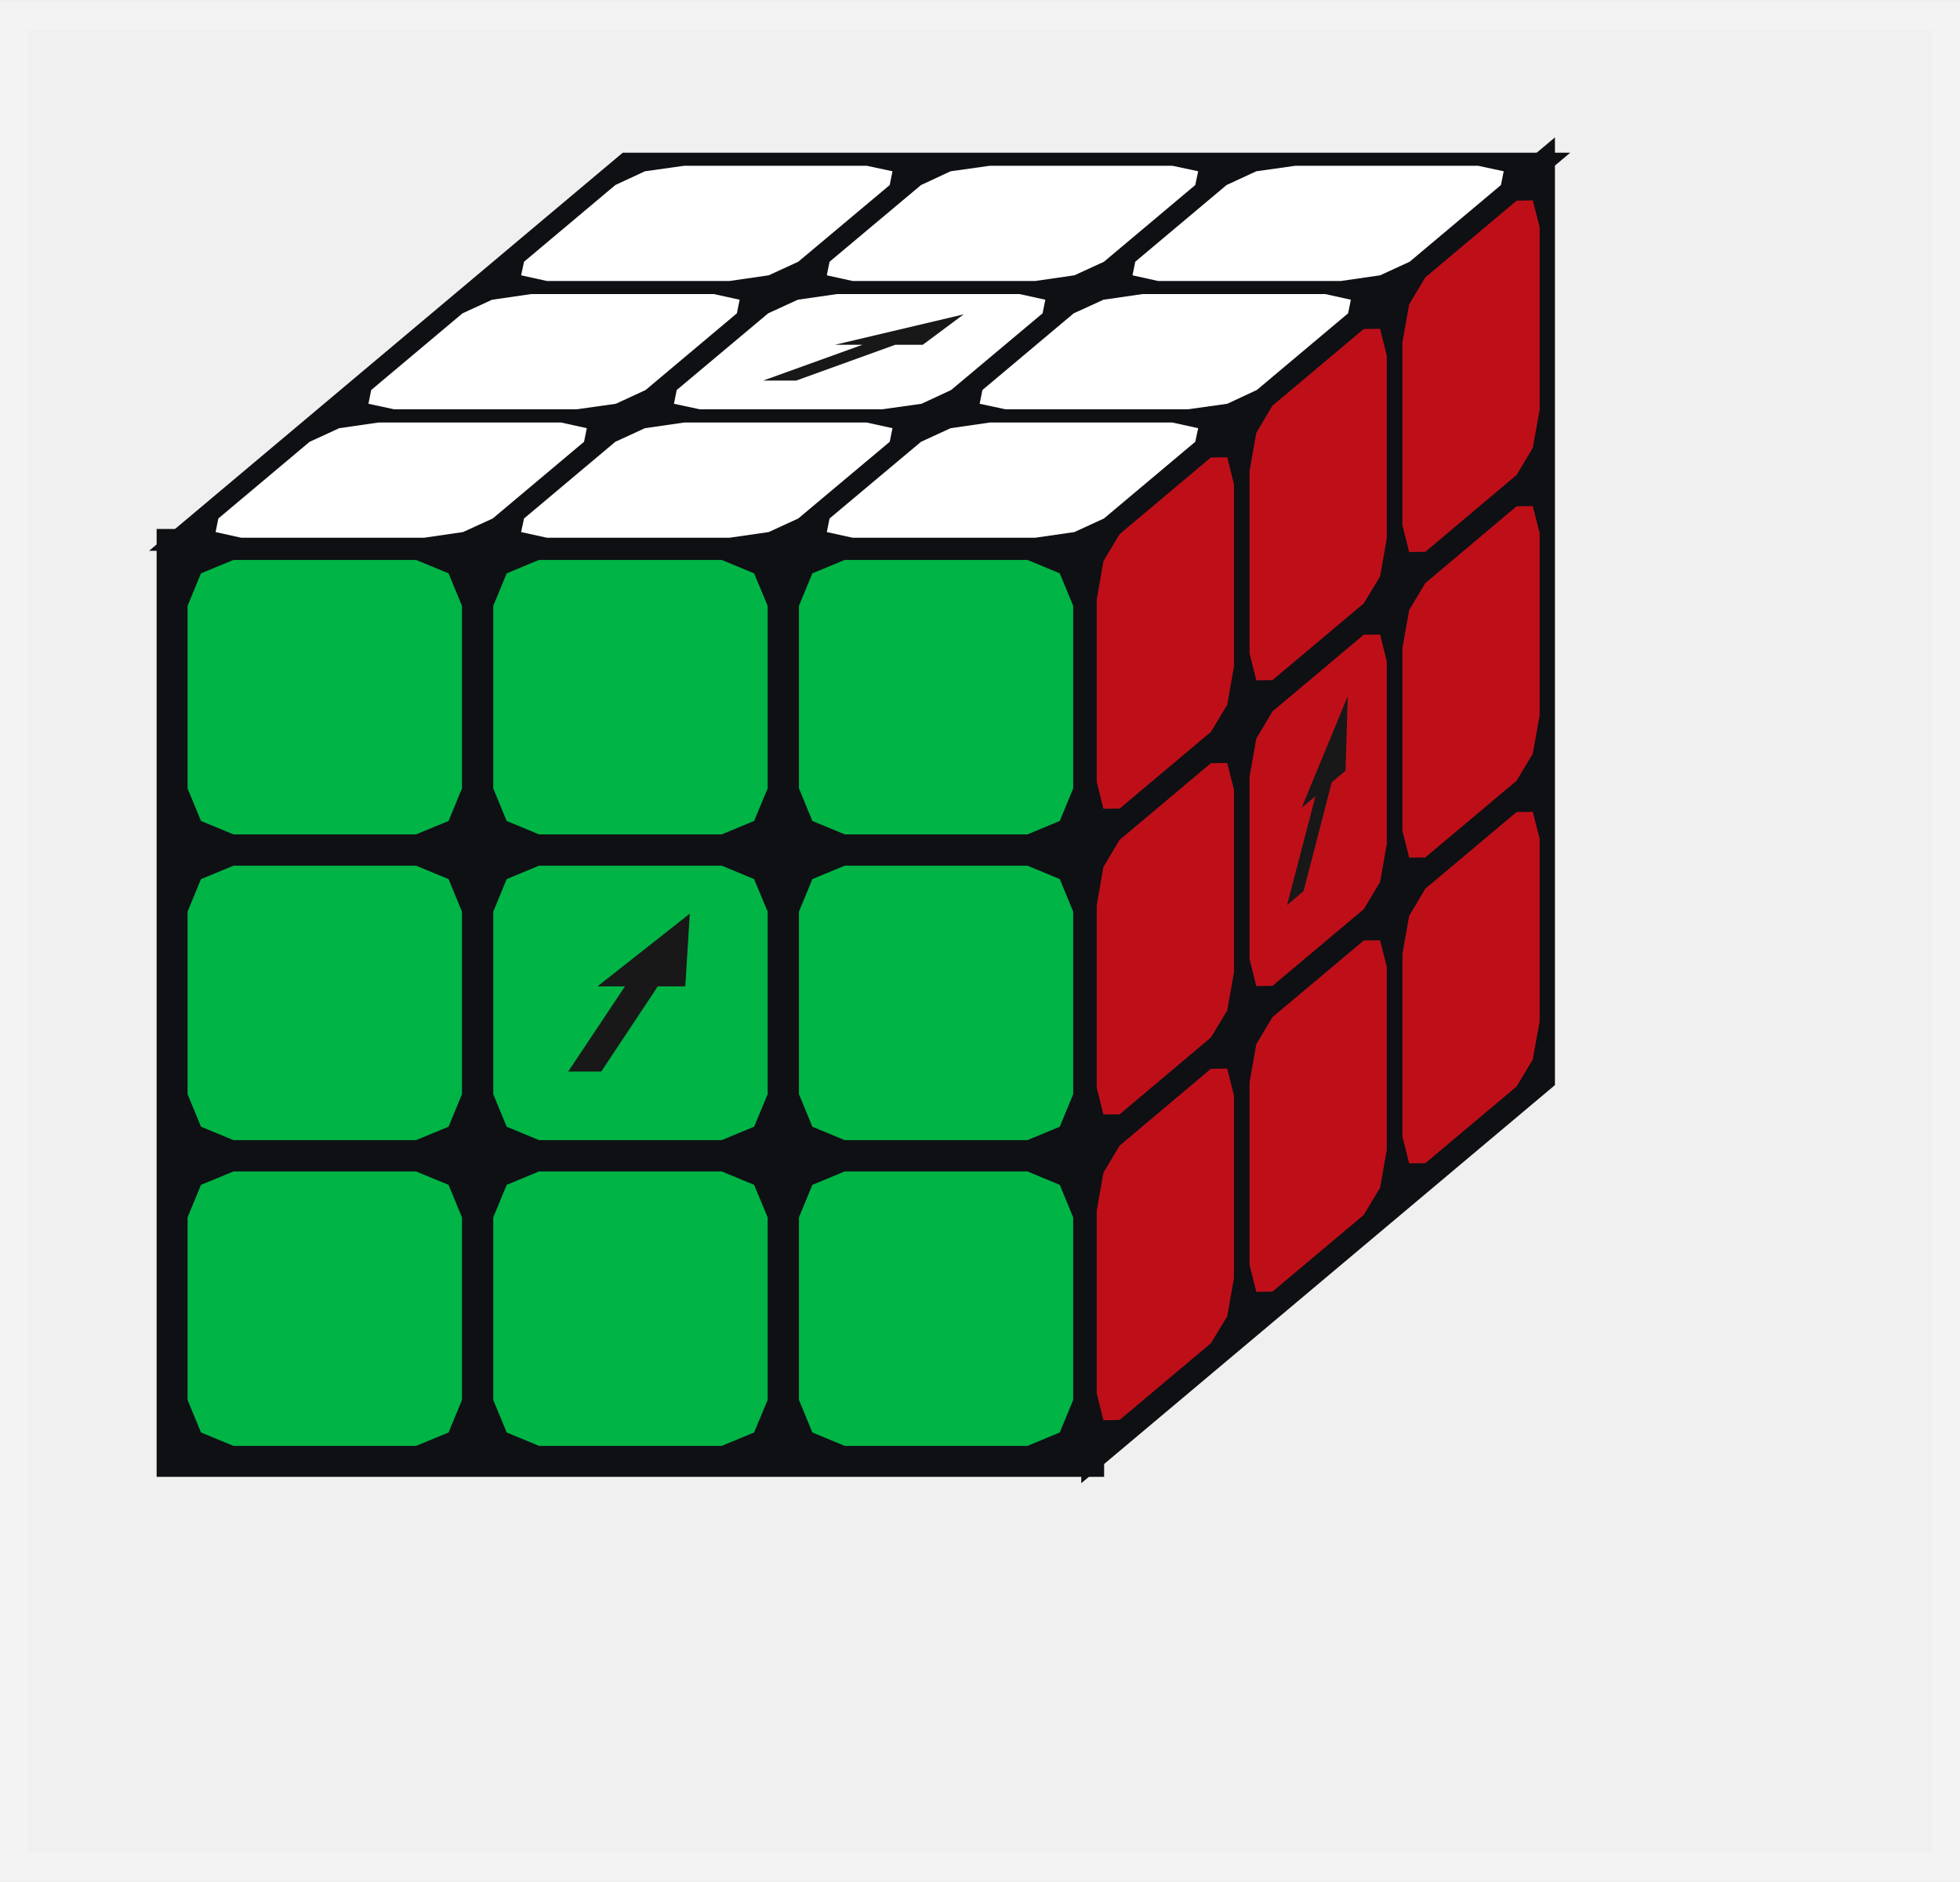
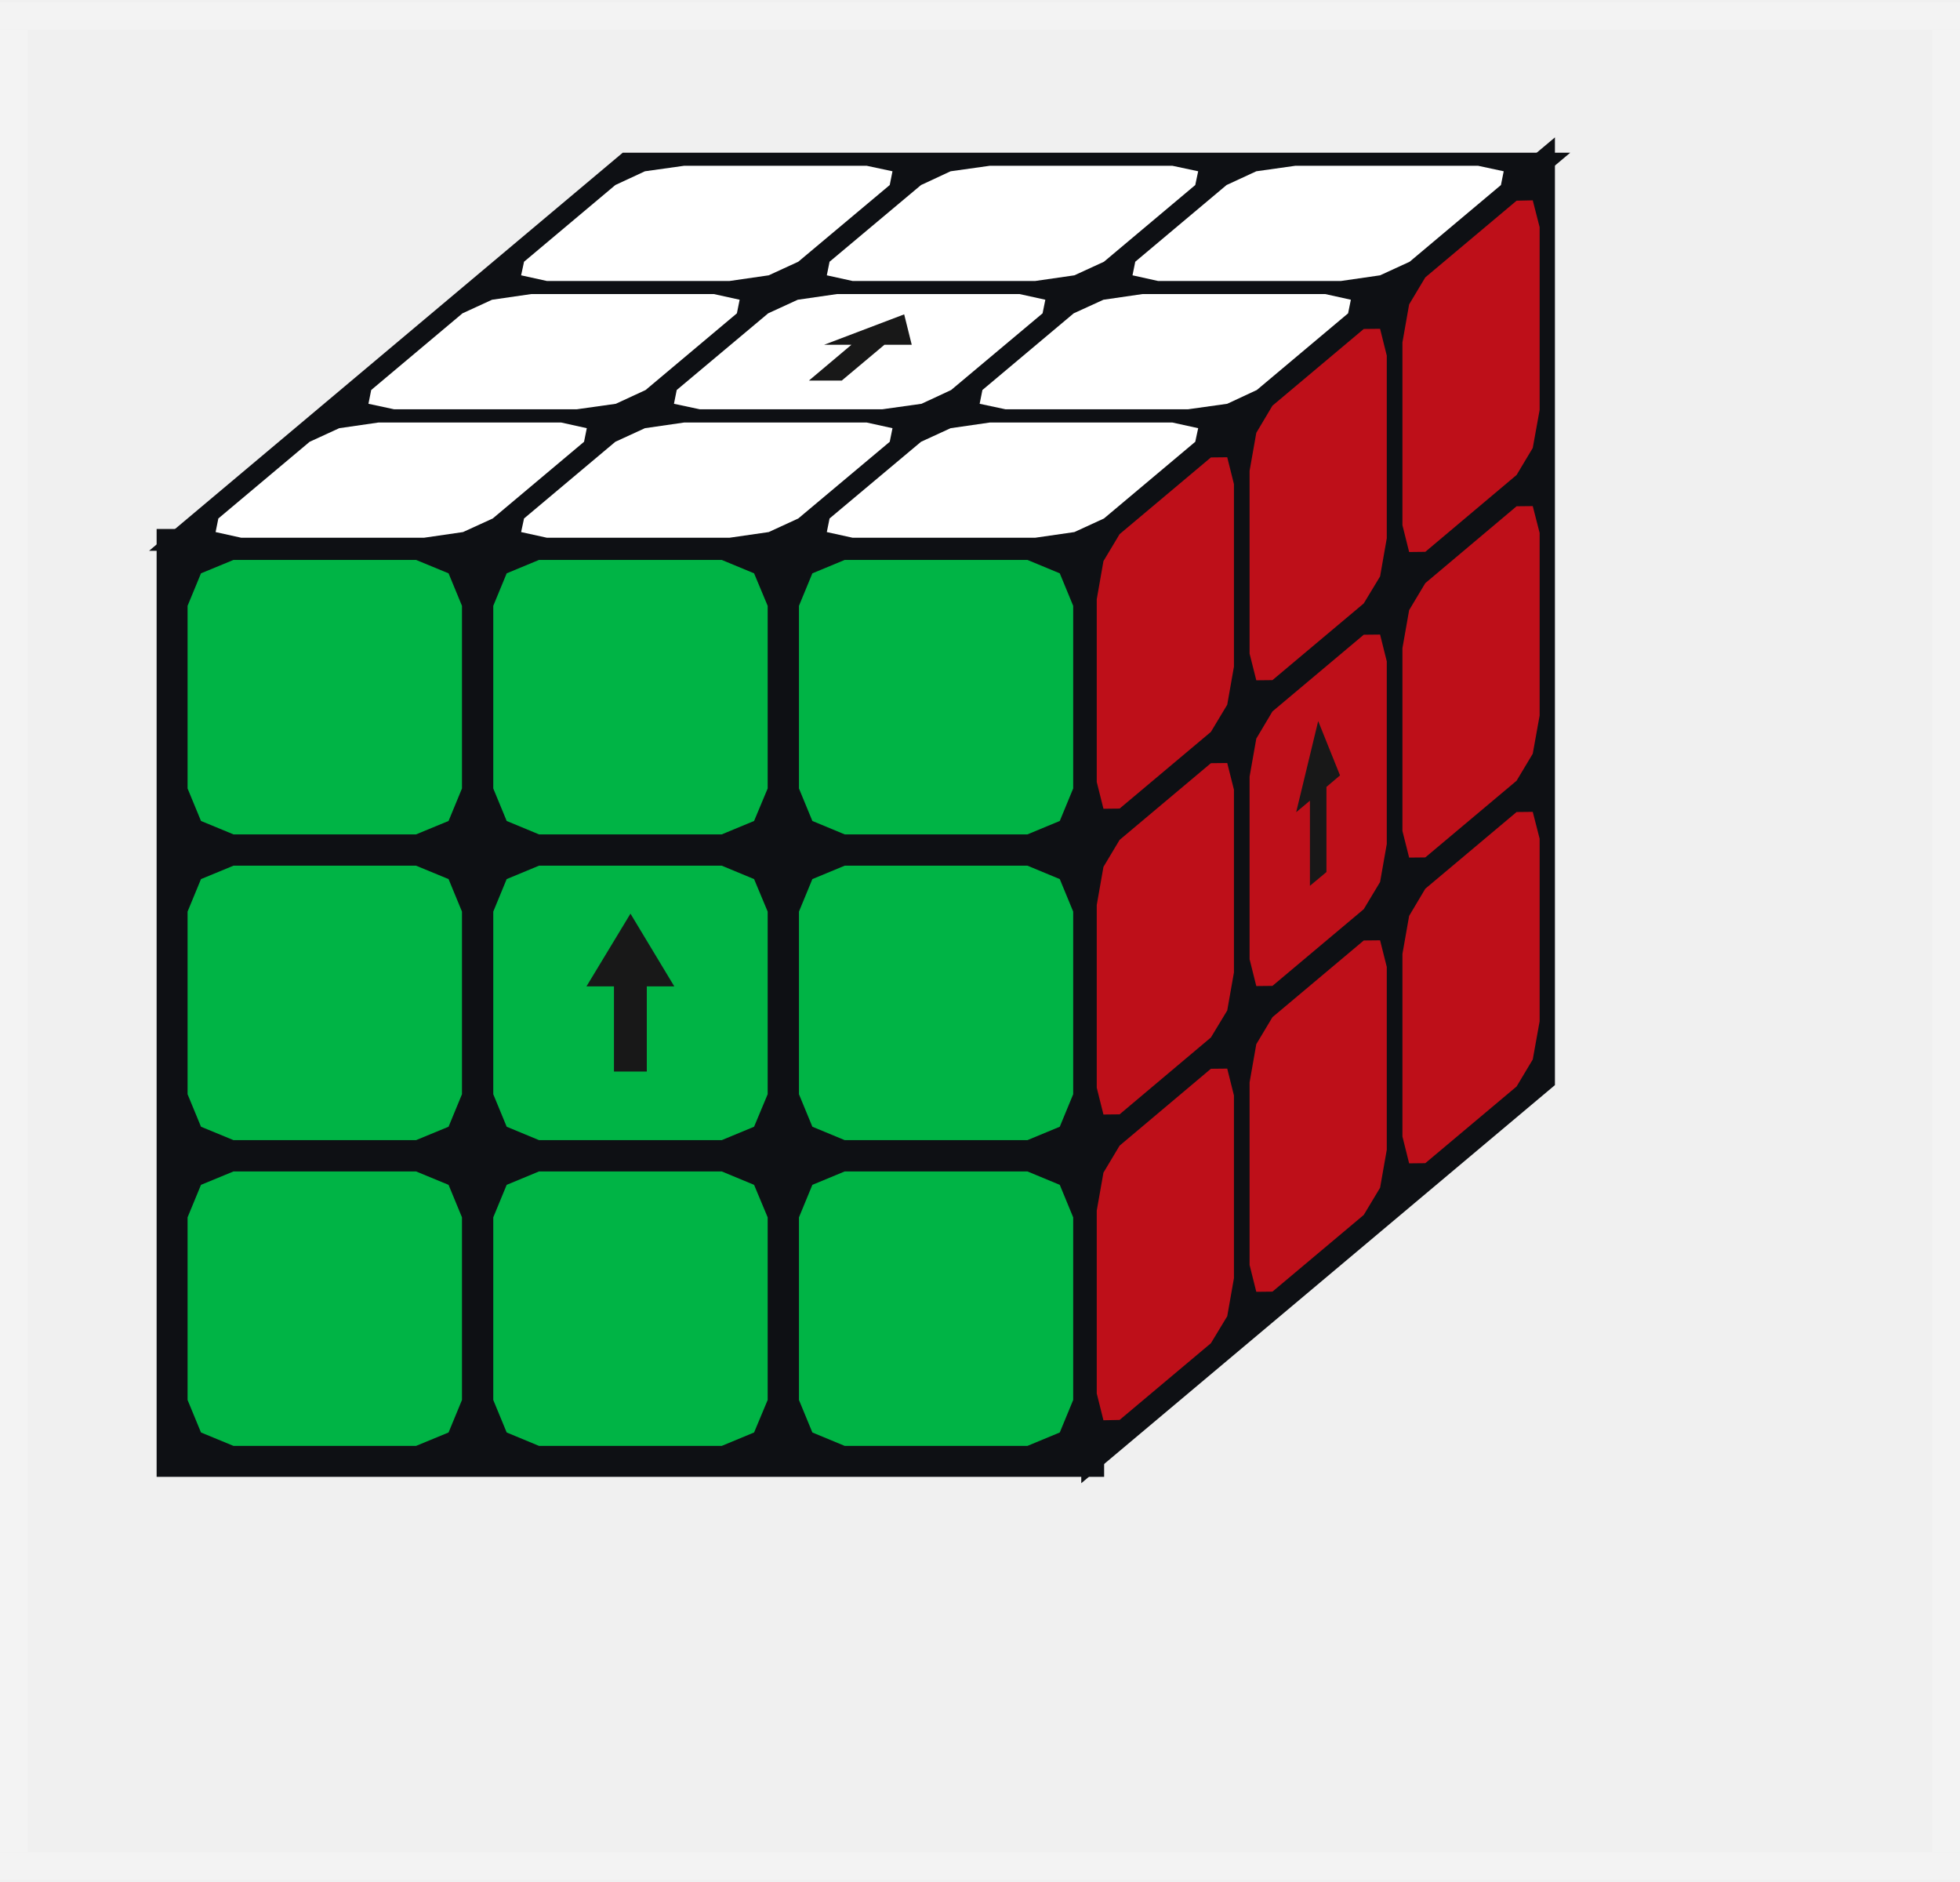
<svg xmlns="http://www.w3.org/2000/svg" viewBox="0 0 114.00 109.20" width="100" height="96">
  <polygon points="9.11,85.76 64.22,85.76 64.22,30.64 9.11,30.64" fill="#0e1014" />
  <polygon points="8.67,31.91 63.78,31.91 91.33,8.76 36.22,8.76" fill="#0e1014" />
  <polygon points="62.89,86.13 90.44,62.98 90.44,7.87 62.89,31.02" fill="#0e1014" />
  <polygon points="51.75,10.64 51.91,9.84 50.41,9.52 39.79,9.52 37.51,9.84 35.79,10.64 30.48,15.10 30.31,15.89 31.81,16.22 42.43,16.22 44.71,15.89 46.43,15.10" fill="#ffffff" />
  <polygon points="69.52,10.64 69.69,9.84 68.19,9.52 57.57,9.52 55.29,9.84 53.57,10.64 48.25,15.10 48.09,15.89 49.59,16.22 60.21,16.22 62.49,15.89 64.21,15.10" fill="#ffffff" />
  <polygon points="87.30,10.64 87.46,9.84 85.97,9.52 75.34,9.52 73.07,9.84 71.34,10.64 66.03,15.10 65.87,15.89 67.36,16.22 77.99,16.22 80.27,15.89 81.99,15.10" fill="#ffffff" />
  <polygon points="42.86,18.10 43.02,17.31 41.52,16.98 30.90,16.98 28.62,17.31 26.90,18.10 21.59,22.56 21.43,23.36 22.92,23.68 33.55,23.68 35.82,23.36 37.55,22.56" fill="#ffffff" />
  <polygon points="60.64,18.10 60.80,17.31 59.30,16.98 48.68,16.98 46.40,17.31 44.68,18.10 39.36,22.56 39.20,23.36 40.70,23.68 51.32,23.68 53.60,23.36 55.32,22.56" fill="#ffffff" />
  <polygon points="78.41,18.10 78.57,17.31 77.08,16.98 66.45,16.98 64.18,17.31 62.45,18.10 57.14,22.56 56.98,23.36 58.48,23.68 69.10,23.68 71.38,23.36 73.10,22.56" fill="#ffffff" />
  <polygon points="33.97,25.57 34.13,24.78 32.64,24.45 22.01,24.45 19.73,24.78 18.01,25.57 12.70,30.03 12.54,30.82 14.03,31.15 24.66,31.15 26.93,30.82 28.66,30.03" fill="#ffffff" />
  <polygon points="51.75,25.57 51.91,24.78 50.41,24.45 39.79,24.45 37.51,24.78 35.79,25.57 30.48,30.03 30.31,30.82 31.81,31.15 42.43,31.15 44.71,30.82 46.43,30.03" fill="#ffffff" />
  <polygon points="69.52,25.57 69.69,24.78 68.19,24.45 57.57,24.45 55.29,24.78 53.57,25.57 48.25,30.03 48.09,30.82 49.59,31.15 60.21,31.15 62.49,30.82 64.21,30.03" fill="#ffffff" />
  <polygon points="71.77,28.03 71.38,26.47 70.43,26.48 65.12,30.94 64.18,32.51 63.79,34.73 63.79,45.35 64.18,46.91 65.12,46.90 70.43,42.44 71.38,40.86 71.77,38.65" fill="#be0f19" />
  <polygon points="80.66,20.56 80.27,19.00 79.32,19.01 74.01,23.47 73.07,25.05 72.68,27.26 72.68,37.89 73.07,39.44 74.01,39.43 79.32,34.97 80.27,33.40 80.66,31.18" fill="#be0f19" />
  <polygon points="89.55,13.09 89.15,11.53 88.21,11.55 82.90,16.01 81.96,17.58 81.57,19.79 81.57,30.42 81.96,31.98 82.90,31.97 88.21,27.50 89.15,25.93 89.55,23.72" fill="#be0f19" />
  <polygon points="71.77,45.80 71.38,44.25 70.43,44.26 65.12,48.72 64.18,50.29 63.79,52.51 63.79,63.13 64.18,64.69 65.12,64.68 70.43,60.21 71.38,58.64 71.77,56.43" fill="#be0f19" />
  <polygon points="80.66,38.34 80.27,36.78 79.32,36.79 74.01,41.25 73.07,42.83 72.68,45.04 72.68,55.66 73.07,57.22 74.01,57.21 79.32,52.75 80.27,51.17 80.66,48.96" fill="#be0f19" />
  <polygon points="89.55,30.87 89.15,29.31 88.21,29.32 82.90,33.79 81.96,35.36 81.57,37.57 81.57,48.20 81.96,49.75 82.90,49.74 88.21,45.28 89.15,43.71 89.55,41.49" fill="#be0f19" />
  <polygon points="71.77,63.58 71.38,62.02 70.43,62.03 65.12,66.50 64.18,68.07 63.79,70.28 63.79,80.91 64.18,82.47 65.12,82.45 70.43,77.99 71.38,76.42 71.77,74.21" fill="#be0f19" />
  <polygon points="80.66,56.11 80.27,54.56 79.32,54.57 74.01,59.03 73.07,60.60 72.68,62.82 72.68,73.44 73.07,75.00 74.01,74.99 79.32,70.53 80.27,68.95 80.66,66.74" fill="#be0f19" />
  <polygon points="89.55,48.65 89.15,47.09 88.21,47.10 82.90,51.56 81.96,53.14 81.57,55.35 81.57,65.97 81.96,67.53 82.90,67.52 88.21,63.06 89.15,61.49 89.55,59.27" fill="#be0f19" />
  <polygon points="26.87,35.11 26.09,33.22 24.20,32.44 13.58,32.44 11.69,33.22 10.91,35.11 10.91,45.73 11.69,47.62 13.58,48.40 24.20,48.40 26.09,47.62 26.87,45.73" fill="#00b445" />
  <polygon points="44.65,35.11 43.86,33.22 41.98,32.44 31.35,32.44 29.47,33.22 28.69,35.11 28.69,45.73 29.47,47.62 31.35,48.40 41.98,48.40 43.86,47.62 44.65,45.73" fill="#00b445" />
  <polygon points="62.42,35.11 61.64,33.22 59.76,32.44 49.13,32.44 47.25,33.22 46.47,35.11 46.47,45.73 47.25,47.62 49.13,48.40 59.76,48.40 61.64,47.62 62.42,45.73" fill="#00b445" />
  <polygon points="26.87,52.89 26.09,51.00 24.20,50.22 13.58,50.22 11.69,51.00 10.91,52.89 10.91,63.51 11.69,65.40 13.58,66.18 24.20,66.18 26.09,65.40 26.87,63.51" fill="#00b445" />
  <polygon points="44.65,52.89 43.86,51.00 41.98,50.22 31.35,50.22 29.47,51.00 28.69,52.89 28.69,63.51 29.47,65.40 31.35,66.18 41.98,66.18 43.86,65.40 44.65,63.51" fill="#00b445" />
  <polygon points="62.42,52.89 61.64,51.00 59.76,50.22 49.13,50.22 47.25,51.00 46.47,52.89 46.47,63.51 47.25,65.40 49.13,66.18 59.76,66.18 61.64,65.40 62.42,63.51" fill="#00b445" />
  <polygon points="26.87,70.67 26.09,68.78 24.20,68.00 13.58,68.00 11.69,68.78 10.91,70.67 10.91,81.29 11.69,83.18 13.58,83.96 24.20,83.96 26.09,83.18 26.87,81.29" fill="#00b445" />
  <polygon points="44.65,70.67 43.86,68.78 41.98,68.00 31.35,68.00 29.47,68.78 28.69,70.67 28.69,81.29 29.47,83.18 31.35,83.96 41.98,83.96 43.86,83.18 44.65,81.29" fill="#00b445" />
  <polygon points="62.42,70.67 61.64,68.78 59.76,68.00 49.13,68.00 47.25,68.78 46.47,70.67 46.47,81.29 47.25,83.18 49.13,83.96 59.76,83.96 61.64,83.18 62.42,81.29" fill="#00b445" />
  <polygon points="0.00,0.00 114.00,0.00 114.00,1.60 0.00,1.60" fill="#f4f4f4" fill-opacity="0.70" />
  <polygon points="0.00,107.60 114.00,107.60 114.00,109.20 0.00,109.20" fill="#f4f4f4" fill-opacity="0.70" />
  <polygon points="0.00,1.60 1.60,1.60 1.60,107.60 0.00,107.60" fill="#f4f4f4" fill-opacity="0.70" />
  <polygon points="112.40,1.60 114.00,1.60 114.00,107.60 112.40,107.60" fill="#f4f4f4" fill-opacity="0.70" />
-   <polygon points="56.05,18.16 48.56,19.93 50.16,19.93 44.39,22.01 46.31,22.01 52.07,19.93 53.67,19.93" fill="#181818" />
-   <polygon points="78.39,40.36 75.71,46.85 76.51,46.18 74.86,52.51 75.82,51.70 77.46,45.37 78.26,44.70" fill="#181818" />
-   <polygon points="40.12,53.01 34.75,57.24 36.35,57.24 33.05,62.19 34.97,62.19 38.26,57.24 39.86,57.24" fill="#181818" />
+   <polygon points="52.59,18.16 47.93,19.93 49.52,19.93 47.05,22.01 48.96,22.01 51.44,19.93 53.03,19.93" fill="#181818" />
+   <polygon points="76.67,41.81 75.39,47.11 76.19,46.44 76.19,51.39 77.15,50.59 77.15,45.64 77.94,44.97" fill="#181818" />
+   <polygon points="36.67,53.01 34.11,57.24 35.71,57.24 35.71,62.19 37.62,62.19 37.62,57.24 39.22,57.24" fill="#181818" />
</svg>
